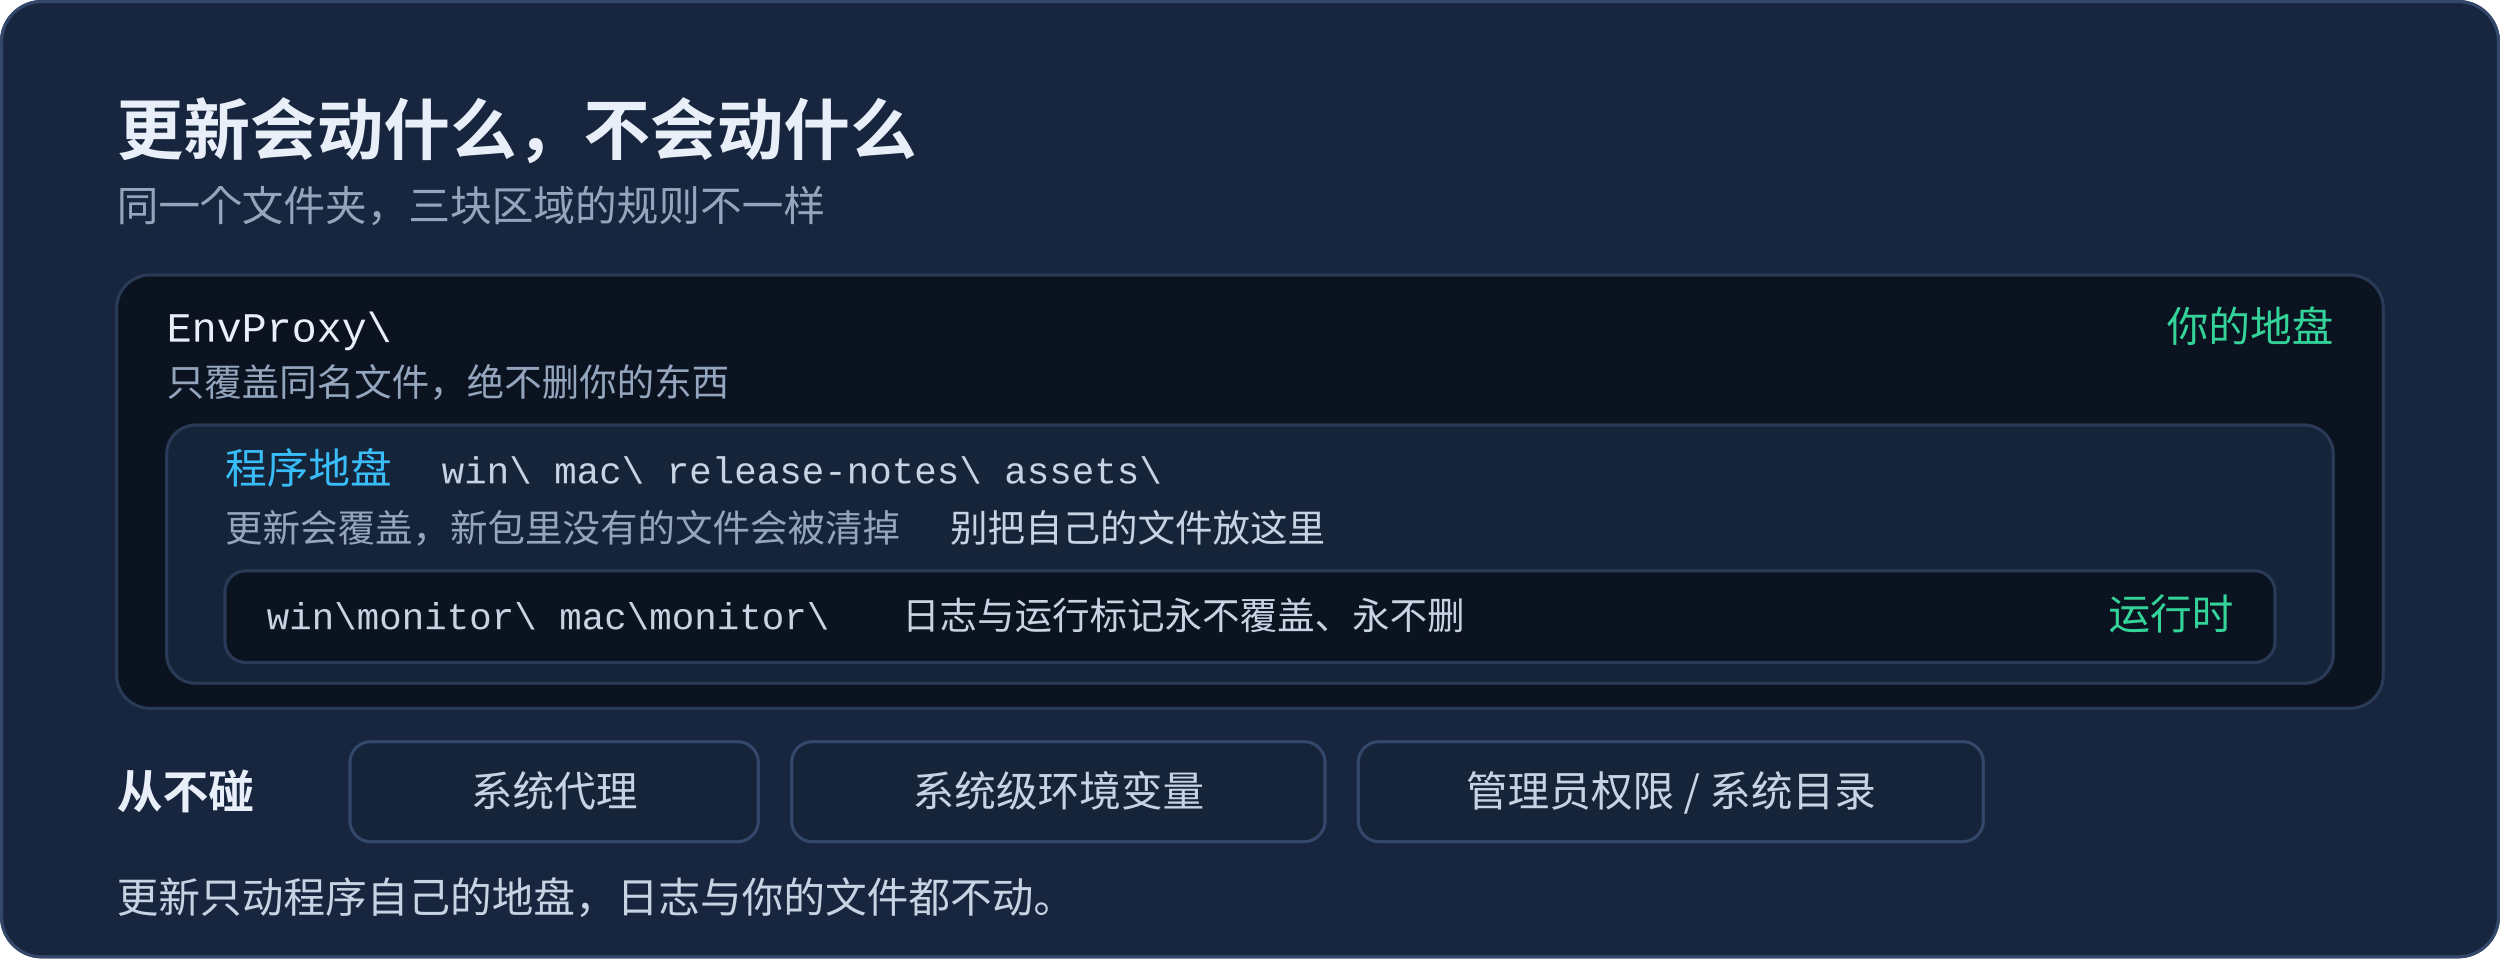
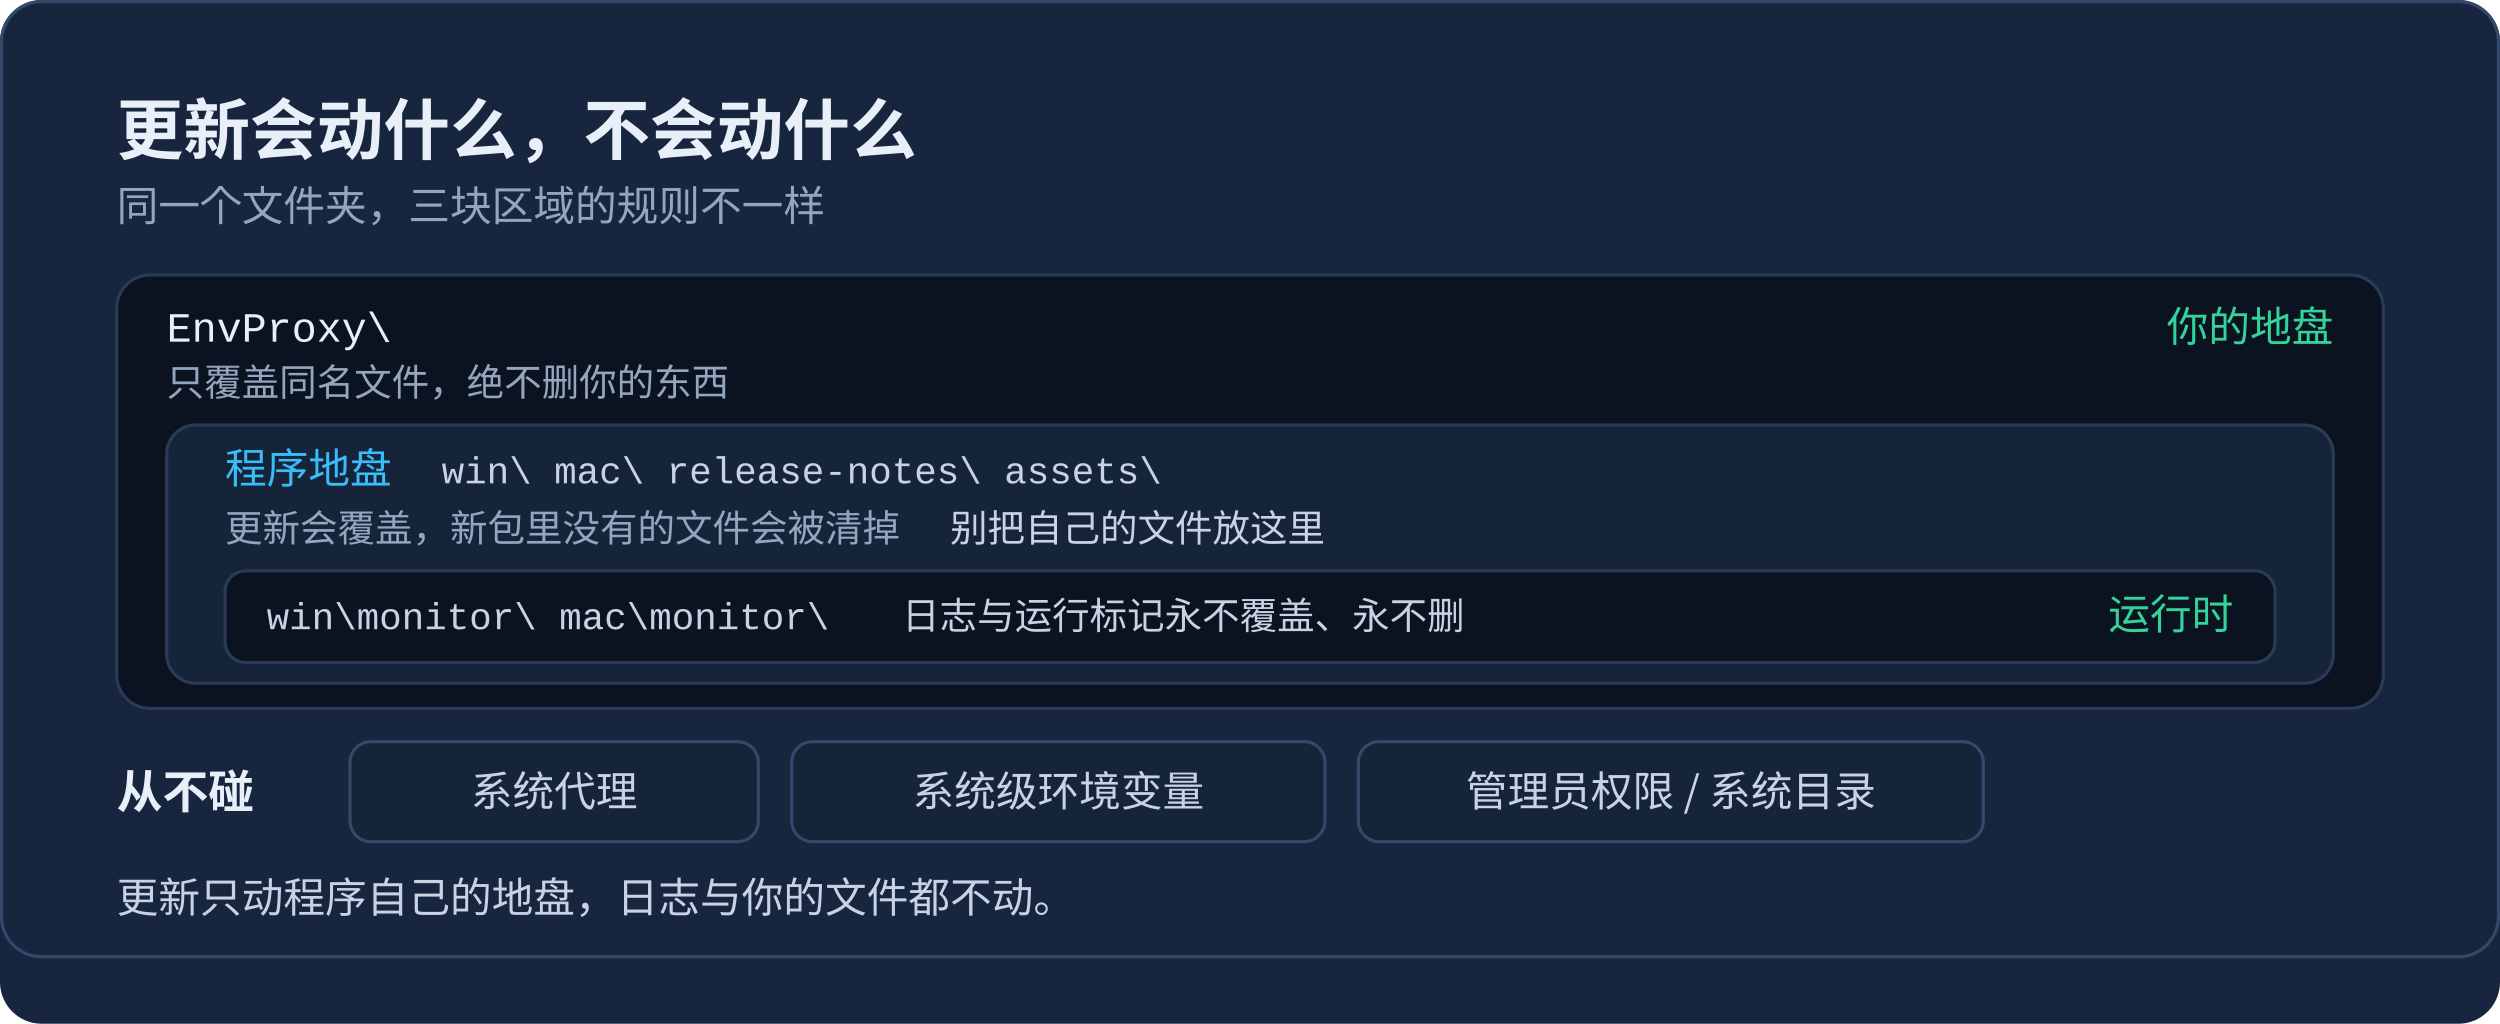
- <svg xmlns="http://www.w3.org/2000/svg" width="1200" height="460" viewBox="0 0 1200 460" role="img" aria-labelledby="boundaryTitle boundaryDesc">
-   <rect width="1200" height="460" rx="20" fill="#17263E" />
+ <svg xmlns="http://www.w3.org/2000/svg" width="1200" height="491.4" viewBox="0 0 1200 491.4" role="img" aria-labelledby="boundaryTitle boundaryDesc">
+   <rect width="1200" height="491.4" rx="20" fill="#17263E" />
  <rect x="0.75" y="0.75" width="1198.5" height="458.5" rx="19.25" fill="none" stroke="#33486B" stroke-width="1.5" />
  <g id="heading" font-family="-apple-system, BlinkMacSystemFont, 'Segoe UI', 'PingFang SC', 'Microsoft YaHei', 'Noto Sans CJK SC', sans-serif">
    <text x="56" y="74" font-size="32" font-weight="700" fill="#E9EFF8">更新会动什么，不会动什么</text>
    <text x="56" y="106" font-family="ui-monospace, SFMono-Regular, Menlo, Consolas, 'Liberation Mono', monospace" font-size="20" fill="#94A6BE">同一个文件夹，三块区域的规则不一样</text>
  </g>
  <g id="folder" font-family="-apple-system, BlinkMacSystemFont, 'Segoe UI', 'PingFang SC', 'Microsoft YaHei', 'Noto Sans CJK SC', sans-serif">
    <rect x="56" y="132" width="1088" height="208" rx="16" fill="#0B1220" stroke="#2A3B58" stroke-width="1.5" />
    <text x="80" y="164" font-family="ui-monospace, SFMono-Regular, Menlo, Consolas, 'Liberation Mono', monospace" font-size="20" fill="#E9EFF8">EnvProxy\</text>
    <text x="1120" y="164" font-size="20" fill="#34D399" text-anchor="end">你的地盘</text>
    <text x="80" y="190" font-size="18" fill="#94A6BE">只覆盖同名文件，绝不删你的东西</text>
    <rect x="80" y="204" width="1040" height="124" rx="14" fill="#16243A" stroke="#2A3B58" stroke-width="1.5" />
    <text x="108" y="232" font-size="20" fill="#38BDF8">程序地盘</text>
    <text x="212" y="232" font-family="ui-monospace, SFMono-Regular, Menlo, Consolas, 'Liberation Mono', monospace" font-size="18" fill="#C7D3E3">win\  mac\  release-notes\  assets\</text>
    <text x="108" y="260" font-size="18" fill="#94A6BE">更新会覆盖，新包里没有的文件会被清掉</text>
    <text x="456" y="260" font-size="18" fill="#C7D3E3">别把自己的文件放这里</text>
    <rect x="108" y="274" width="984" height="44" rx="10" fill="#0B1220" stroke="#2A3B58" stroke-width="1.5" />
    <text x="128" y="302" font-family="ui-monospace, SFMono-Regular, Menlo, Consolas, 'Liberation Mono', monospace" font-size="18" fill="#C7D3E3">win\monitor\  mac\monitor\</text>
    <text x="433" y="302" font-size="18" fill="#C7D3E3">日志与运行标记永不覆盖、永不删</text>
    <text x="1072" y="302" font-size="20" fill="#34D399" text-anchor="end">运行时</text>
  </g>
  <g id="never" font-family="-apple-system, BlinkMacSystemFont, 'Segoe UI', 'PingFang SC', 'Microsoft YaHei', 'Noto Sans CJK SC', sans-serif">
    <text x="56" y="388" font-size="22" font-weight="700" fill="#E9EFF8">从不碰</text>
    <rect x="168" y="356" width="196" height="48" rx="10" fill="#16243A" stroke="#33486B" stroke-width="1.5" />
    <text x="266" y="387" font-size="20" fill="#C7D3E3" text-anchor="middle">系统代理</text>
    <rect x="380" y="356" width="256" height="48" rx="10" fill="#16243A" stroke="#33486B" stroke-width="1.5" />
    <text x="508" y="387" font-size="20" fill="#C7D3E3" text-anchor="middle">系统级环境变量</text>
    <rect x="652" y="356" width="300" height="48" rx="10" fill="#16243A" stroke="#33486B" stroke-width="1.5" />
    <text x="802" y="387" font-size="20" fill="#C7D3E3" text-anchor="middle">管理员权限 / 系统目录</text>
  </g>
  <text x="56" y="438" font-family="-apple-system, BlinkMacSystemFont, 'Segoe UI', 'PingFang SC', 'Microsoft YaHei', 'Noto Sans CJK SC', sans-serif" font-size="20" fill="#C7D3E3">更新只动程序自己的地盘，日志与你的文件都不动。</text>
</svg>
